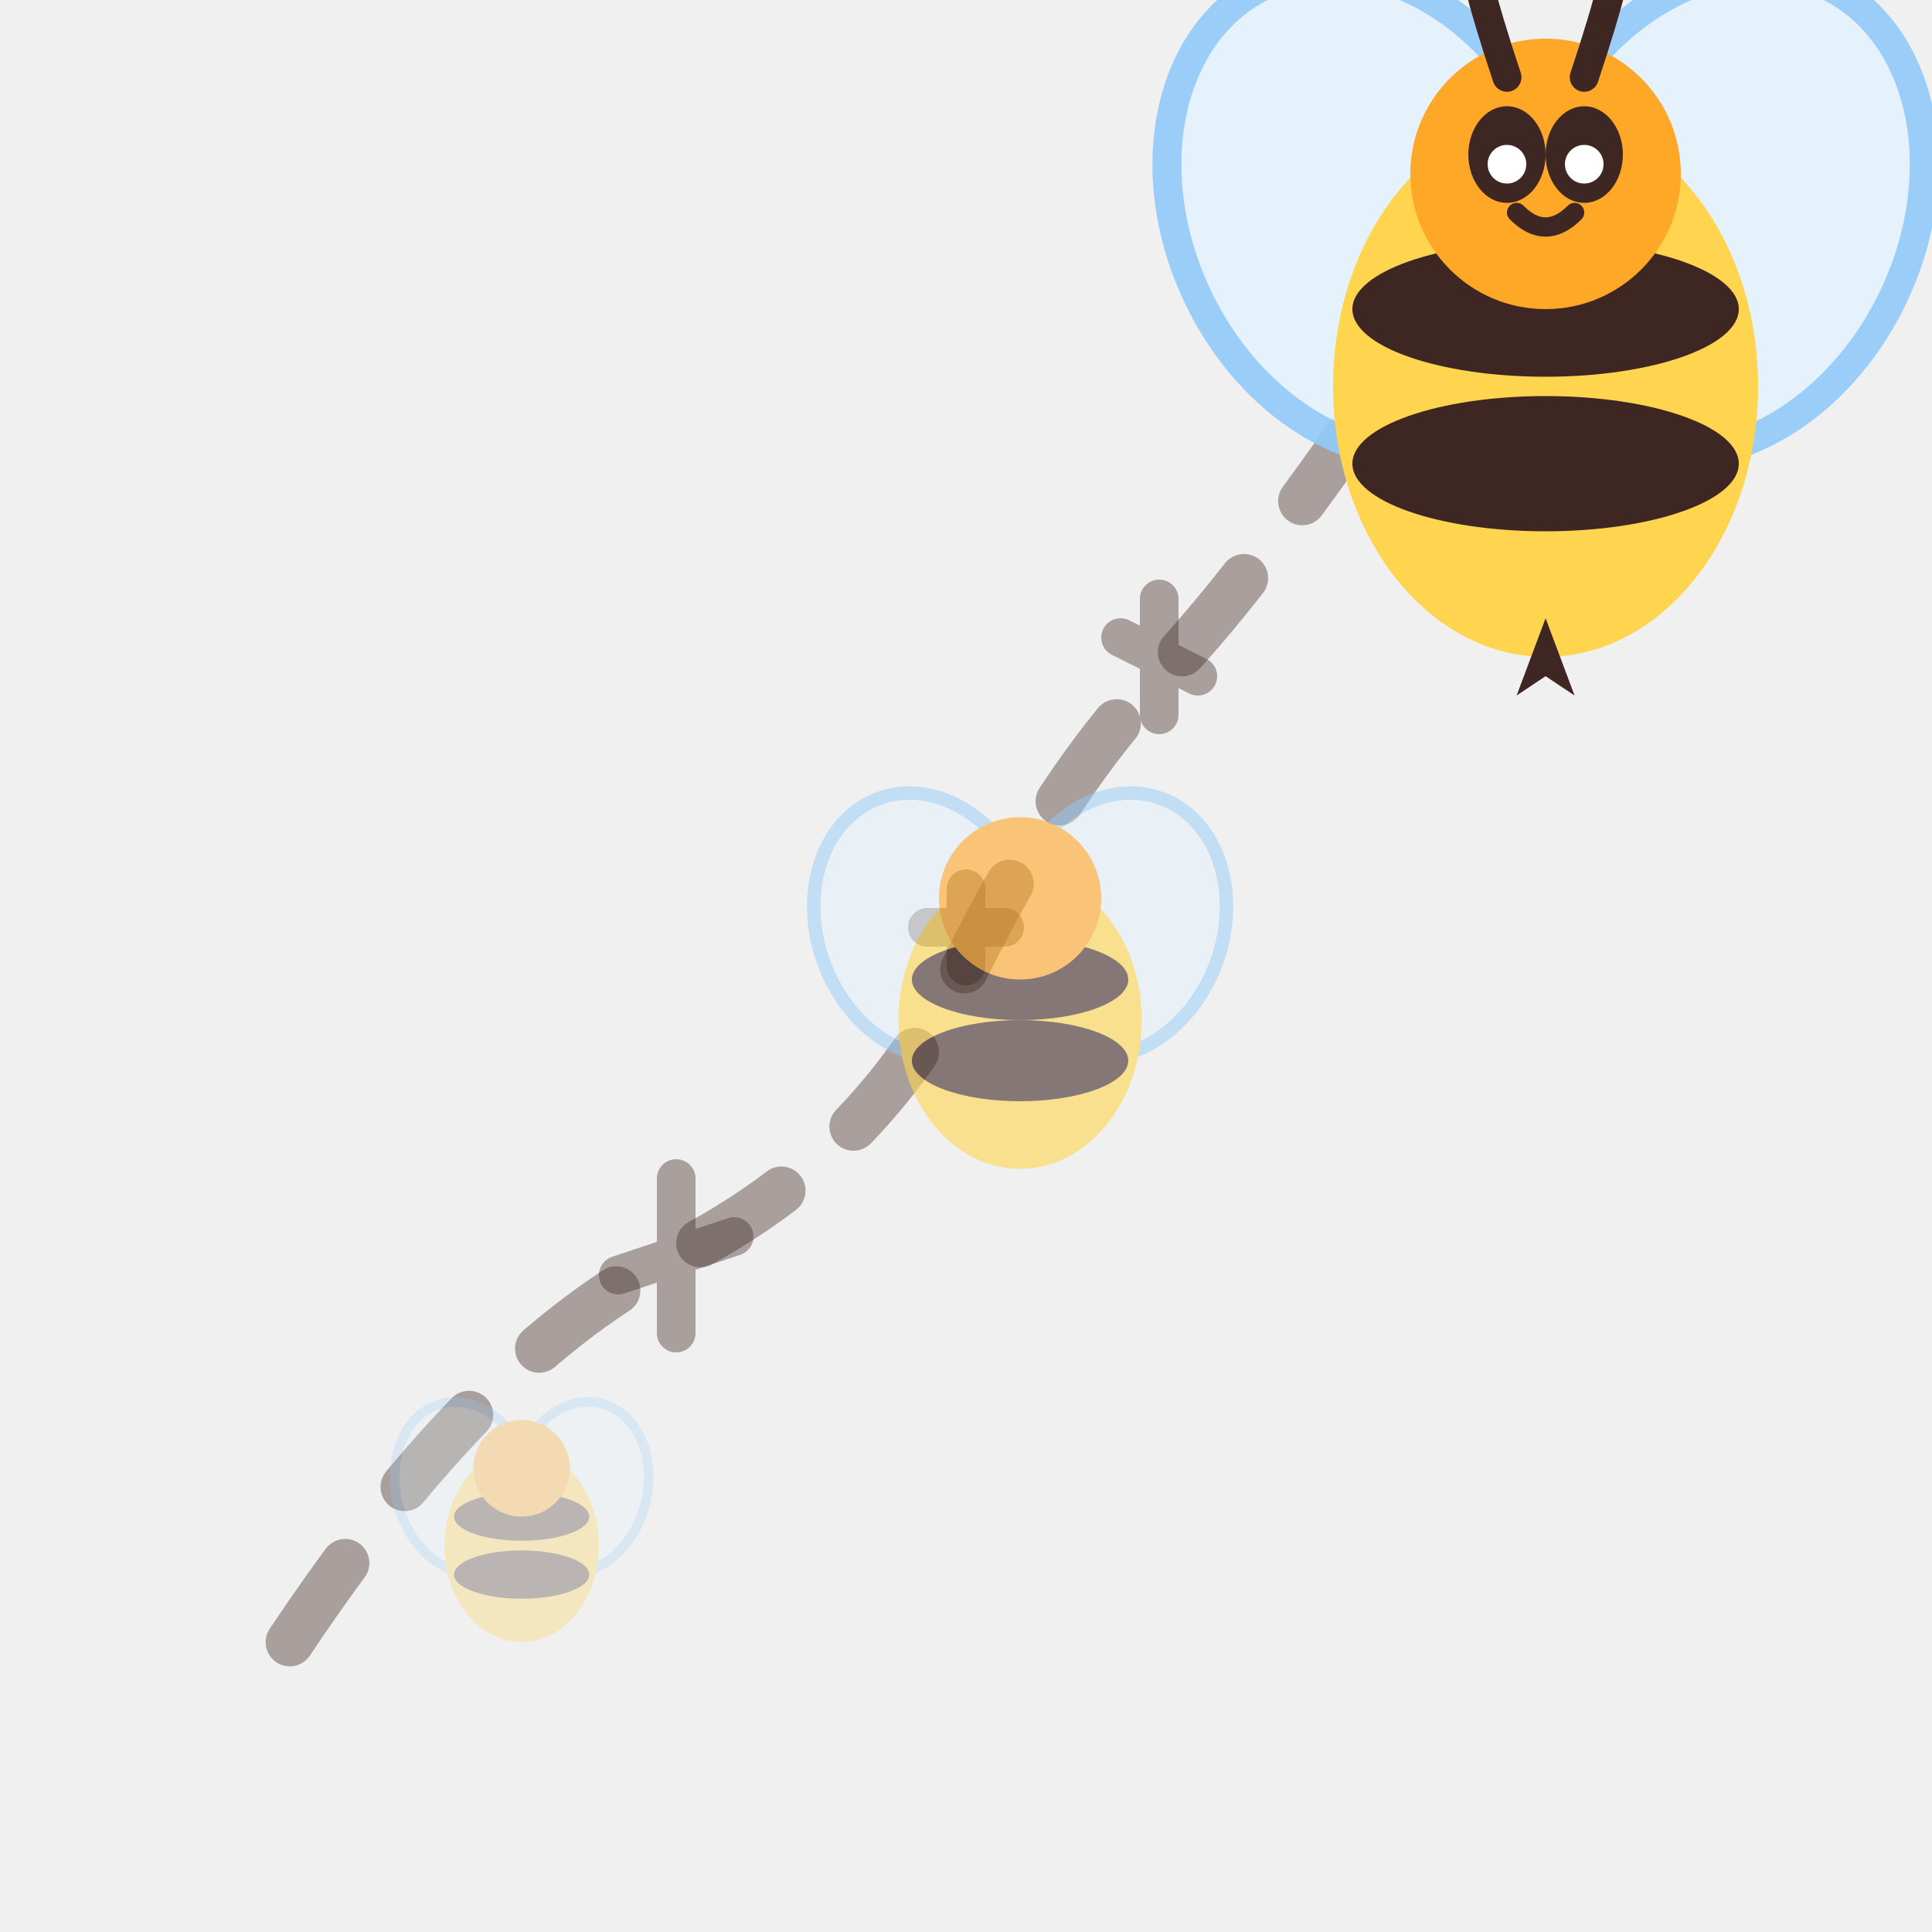
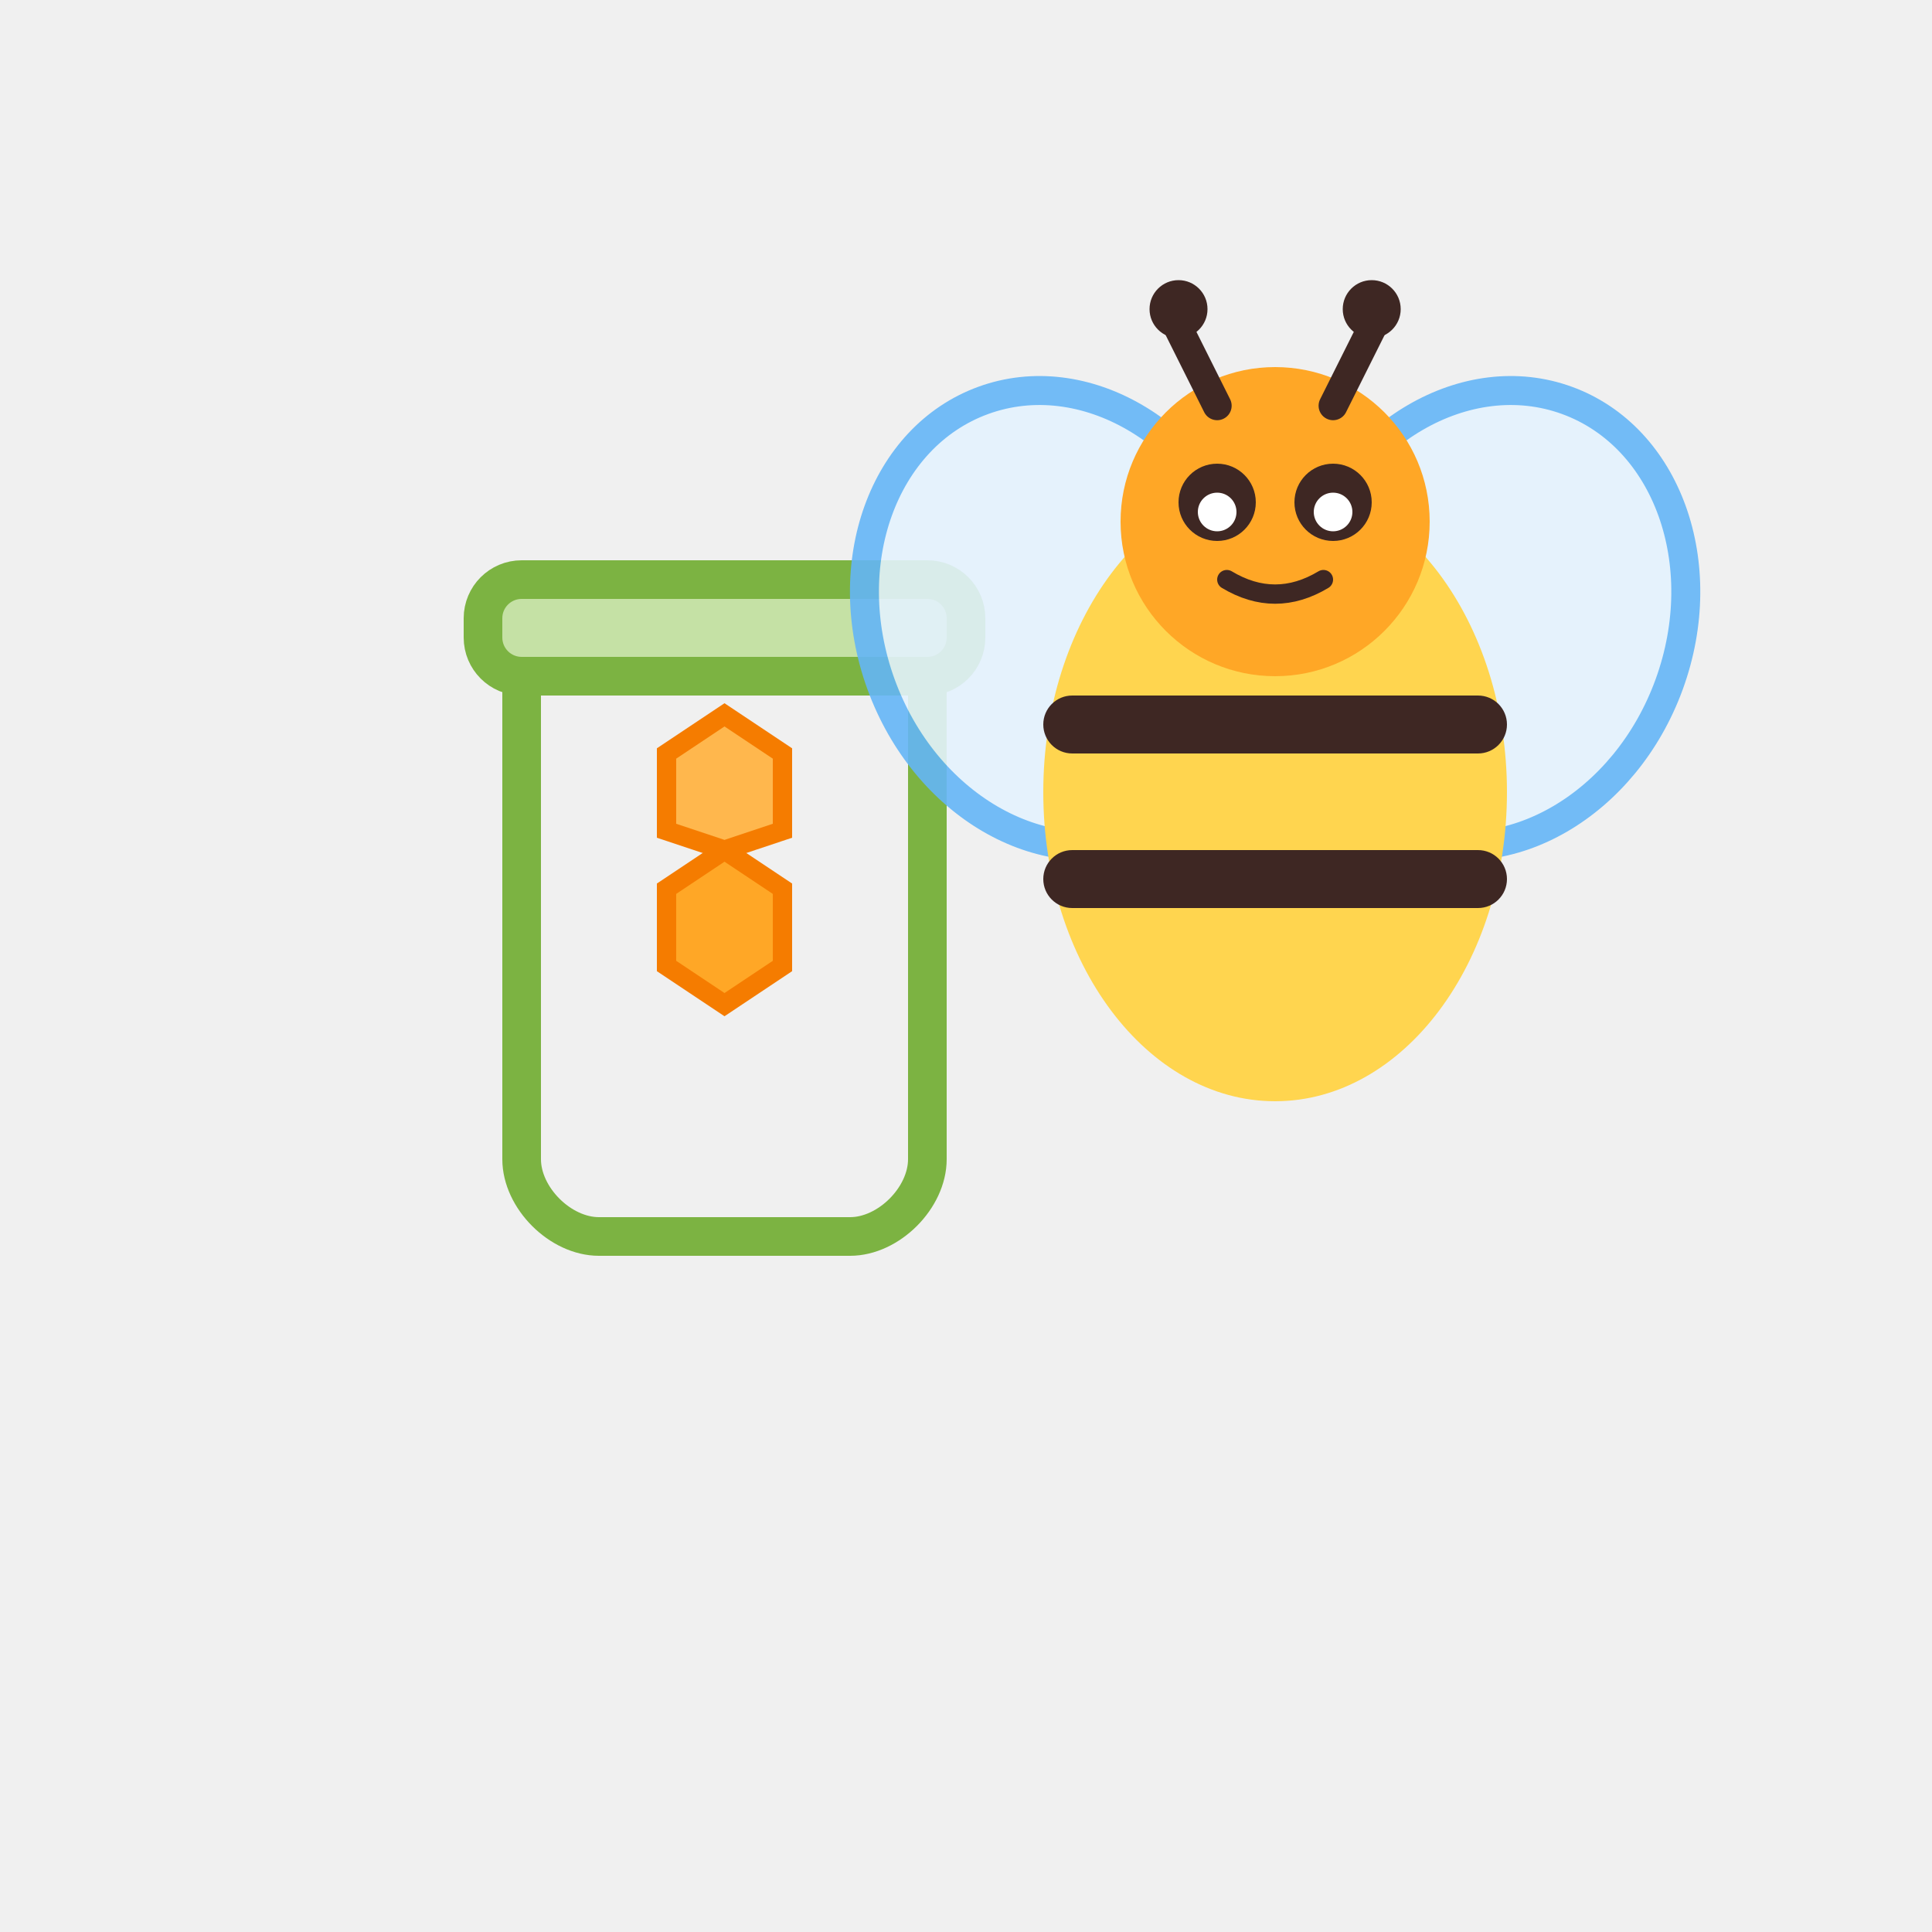
<svg xmlns="http://www.w3.org/2000/svg" width="100" height="100" viewBox="0 0 100 100" fill="none">
  <style>
-     @keyframes flyPath {
-       0% { offset-distance: 0%; }
-       100% { offset-distance: 100%; }
+     @keyframes float {
+       0%, 100% { transform: translateY(0px); }
+       50% { transform: translateY(-3px); }
    }
-     @keyframes wiggle {
-       0%, 100% { transform: rotate(0deg); }
-       25% { transform: rotate(-8deg); }
-       75% { transform: rotate(8deg); }
-     }
-     .bee-flying {
-       animation: wiggle 1.5s ease-in-out infinite;
-       transform-origin: center;
-     }
+     .animated { animation: float 2s ease-in-out infinite; }
  </style>
-   <path d="M15,85 Q25,70 35,65 T50,50 T60,35 T75,15" stroke="#3E2723" stroke-width="2.5" stroke-dasharray="5,5" fill="none" opacity="0.4" stroke-linecap="round" />
-   <g opacity="0.4" stroke="#3E2723" stroke-width="2" stroke-linecap="round">
-     <line x1="32" y1="66" x2="38" y2="64" />
-     <line x1="35" y1="69" x2="35" y2="61" />
-     <line x1="48" y1="48" x2="52" y2="48" />
-     <line x1="50" y1="46" x2="50" y2="50" />
-     <line x1="58" y1="33" x2="62" y2="35" />
-     <line x1="60" y1="31" x2="60" y2="37" />
+   <g class="animated" transform="translate(25, 30)">
+     <rect x="0" y="0" width="25" height="5" rx="2" fill="#C5E1A5" stroke="#7CB342" stroke-width="2" />
+     <path d="M2,5 L2,30 C2,32 4,34 6,34 L19,34 C21,34 23,32 23,30 L23,5" fill="none" stroke="#7CB342" stroke-width="2" />
+     <g transform="translate(12.5, 18)">
+       <path d="M0,-4 L3,-2 L3,2 L0,4 L-3,2 L-3,-2 Z" fill="#FFA726" stroke="#F57C00" stroke-width="1" />
+       <path d="M0,-11 L3,-9 L3,-5 L0,-4 L-3,-5 L-3,-9 Z" fill="#FFB74D" stroke="#F57C00" stroke-width="1" />
+     </g>
  </g>
-   <g class="bee-flying" transform="translate(75, 15)">
-     <ellipse cx="-4" cy="-4" rx="10" ry="13" fill="#E3F2FD" stroke="#90CAF9" stroke-width="1.5" opacity="0.9" transform="rotate(-25 -4 -4)" />
-     <ellipse cx="14" cy="-4" rx="10" ry="13" fill="#E3F2FD" stroke="#90CAF9" stroke-width="1.5" opacity="0.9" transform="rotate(25 14 -4)" />
-     <ellipse cx="5" cy="5" rx="11" ry="14" fill="#FFD54F" />
-     <ellipse cx="5" cy="1" rx="10" ry="3.5" fill="#3E2723" />
-     <ellipse cx="5" cy="9" rx="10" ry="3.5" fill="#3E2723" />
-     <circle cx="5" cy="-6" r="7" fill="#FFA726" />
-     <ellipse cx="3" cy="-7" rx="2" ry="2.5" fill="#3E2723" />
-     <ellipse cx="7" cy="-7" rx="2" ry="2.5" fill="#3E2723" />
-     <circle cx="3" cy="-6.5" r="1" fill="white" />
-     <circle cx="7" cy="-6.5" r="1" fill="white" />
-     <path d="M3.5,-4 Q5,-2.5 6.5,-4" stroke="#3E2723" stroke-width="1" fill="none" stroke-linecap="round" />
-     <path d="M3,-11 Q2,-14 1.5,-16" stroke="#3E2723" stroke-width="1.5" stroke-linecap="round" fill="none" />
-     <circle cx="1.5" cy="-17" r="1.5" fill="#3E2723" />
-     <path d="M7,-11 Q8,-14 8.5,-16" stroke="#3E2723" stroke-width="1.5" stroke-linecap="round" fill="none" />
-     <circle cx="8.5" cy="-17" r="1.5" fill="#3E2723" />
-     <path d="M5,17 L3.5,21 L5,20 L6.5,21 Z" fill="#3E2723" />
-   </g>
-   <g opacity="0.6" transform="translate(50, 50) scale(0.7)">
-     <ellipse cx="-3" cy="-3" rx="8" ry="10" fill="#E3F2FD" stroke="#90CAF9" stroke-width="1" opacity="0.8" transform="rotate(-20 -3 -3)" />
-     <ellipse cx="11" cy="-3" rx="8" ry="10" fill="#E3F2FD" stroke="#90CAF9" stroke-width="1" opacity="0.8" transform="rotate(20 11 -3)" />
-     <ellipse cx="4" cy="4" rx="9" ry="11" fill="#FFD54F" />
-     <ellipse cx="4" cy="1" rx="8" ry="3" fill="#3E2723" />
-     <ellipse cx="4" cy="7" rx="8" ry="3" fill="#3E2723" />
-     <circle cx="4" cy="-5" r="6" fill="#FFA726" />
-   </g>
-   <g opacity="0.3" transform="translate(25, 78) scale(0.5)">
-     <ellipse cx="-2" cy="-2" rx="7" ry="9" fill="#E3F2FD" stroke="#90CAF9" stroke-width="1" opacity="0.8" transform="rotate(-15 -2 -2)" />
-     <ellipse cx="10" cy="-2" rx="7" ry="9" fill="#E3F2FD" stroke="#90CAF9" stroke-width="1" opacity="0.8" transform="rotate(15 10 -2)" />
-     <ellipse cx="4" cy="4" rx="8" ry="10" fill="#FFD54F" />
-     <ellipse cx="4" cy="1" rx="7" ry="2.5" fill="#3E2723" />
-     <ellipse cx="4" cy="7" rx="7" ry="2.5" fill="#3E2723" />
-     <circle cx="4" cy="-4" r="5" fill="#FFA726" />
+   <g class="animated" transform="translate(60, 35)" style="animation-delay: 0.2s">
+     <ellipse cx="-5" cy="-3" rx="10" ry="12" fill="#E3F2FD" stroke="#64B5F6" stroke-width="1.5" opacity="0.9" transform="rotate(-20 -5 -3)" />
+     <ellipse cx="17" cy="-3" rx="10" ry="12" fill="#E3F2FD" stroke="#64B5F6" stroke-width="1.5" opacity="0.9" transform="rotate(20 17 -3)" />
+     <ellipse cx="6" cy="6" rx="12" ry="16" fill="#FFD54F" />
+     <rect x="-6" y="1" width="24" height="3" rx="1.5" fill="#3E2723" />
+     <rect x="-6" y="9" width="24" height="3" rx="1.5" fill="#3E2723" />
+     <circle cx="6" cy="-8" r="8" fill="#FFA726" />
+     <circle cx="3" cy="-9" r="2" fill="#3E2723" />
+     <circle cx="9" cy="-9" r="2" fill="#3E2723" />
+     <circle cx="3" cy="-8.5" r="1" fill="white" />
+     <circle cx="9" cy="-8.5" r="1" fill="white" />
+     <path d="M3.5,-5 Q6,-3.5 8.5,-5" stroke="#3E2723" stroke-width="1" fill="none" stroke-linecap="round" />
+     <line x1="3" y1="-14" x2="1" y2="-18" stroke="#3E2723" stroke-width="1.5" stroke-linecap="round" />
+     <circle cx="1" cy="-19" r="1.5" fill="#3E2723" />
+     <line x1="9" y1="-14" x2="11" y2="-18" stroke="#3E2723" stroke-width="1.5" stroke-linecap="round" />
+     <circle cx="11" cy="-19" r="1.5" fill="#3E2723" />
  </g>
</svg>
